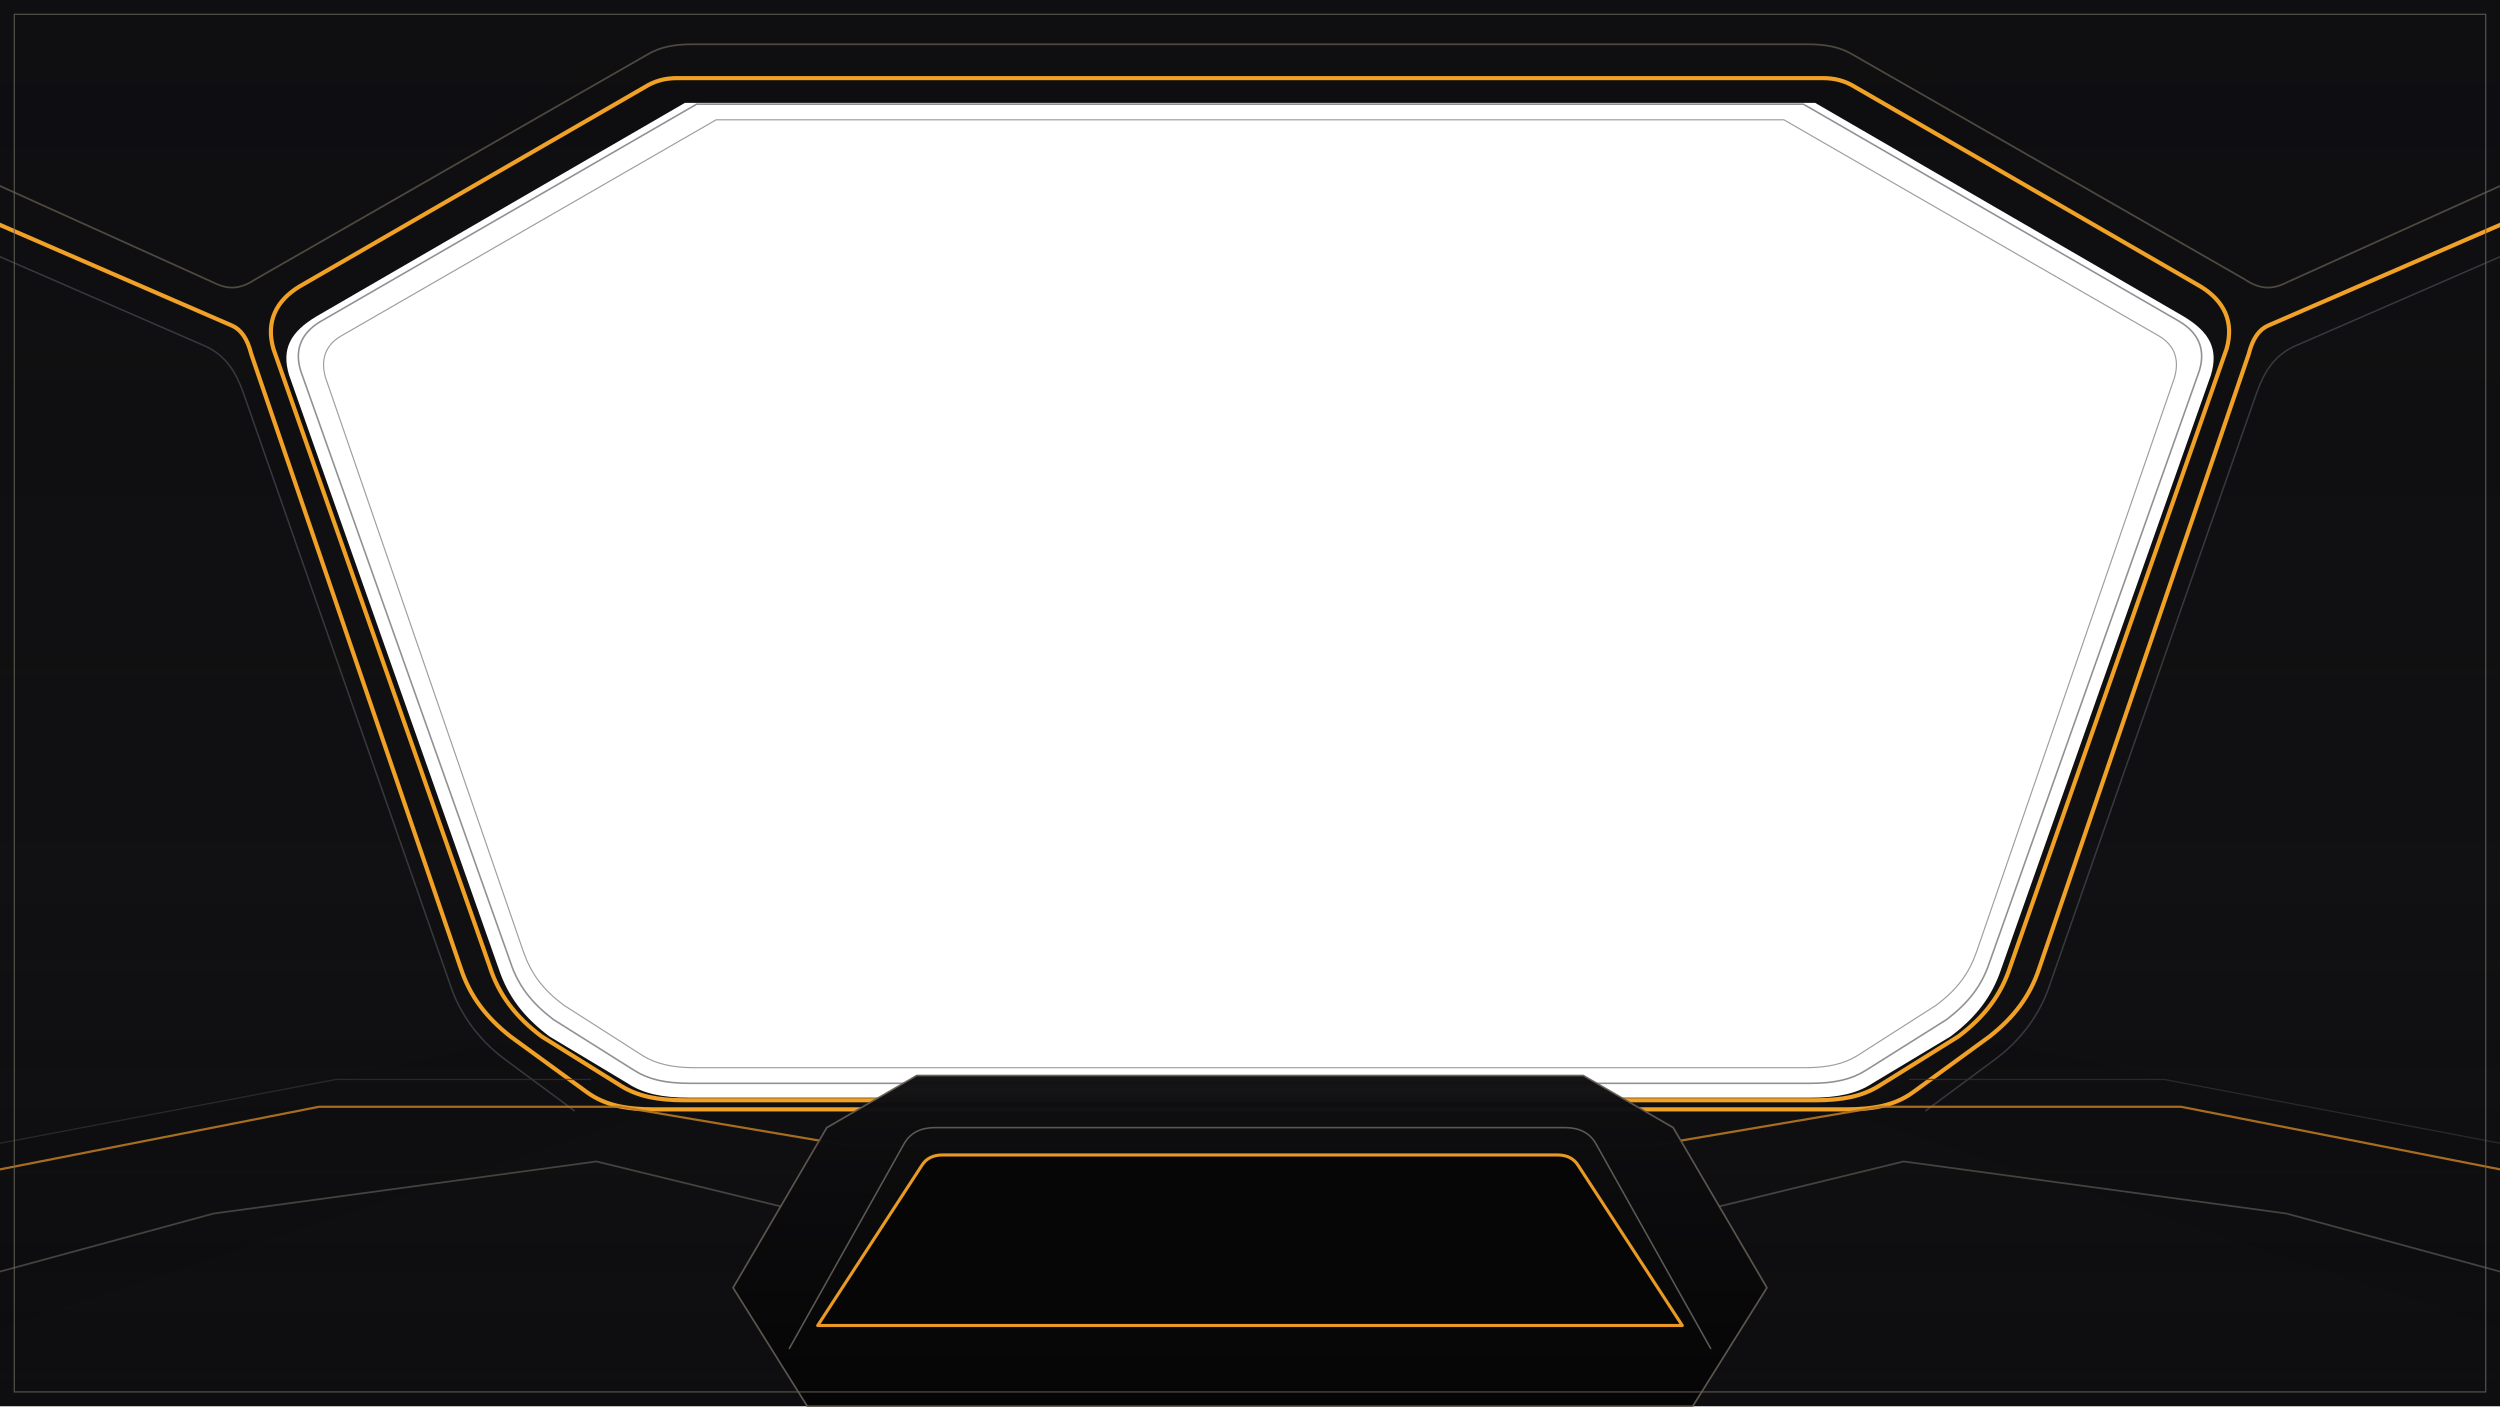
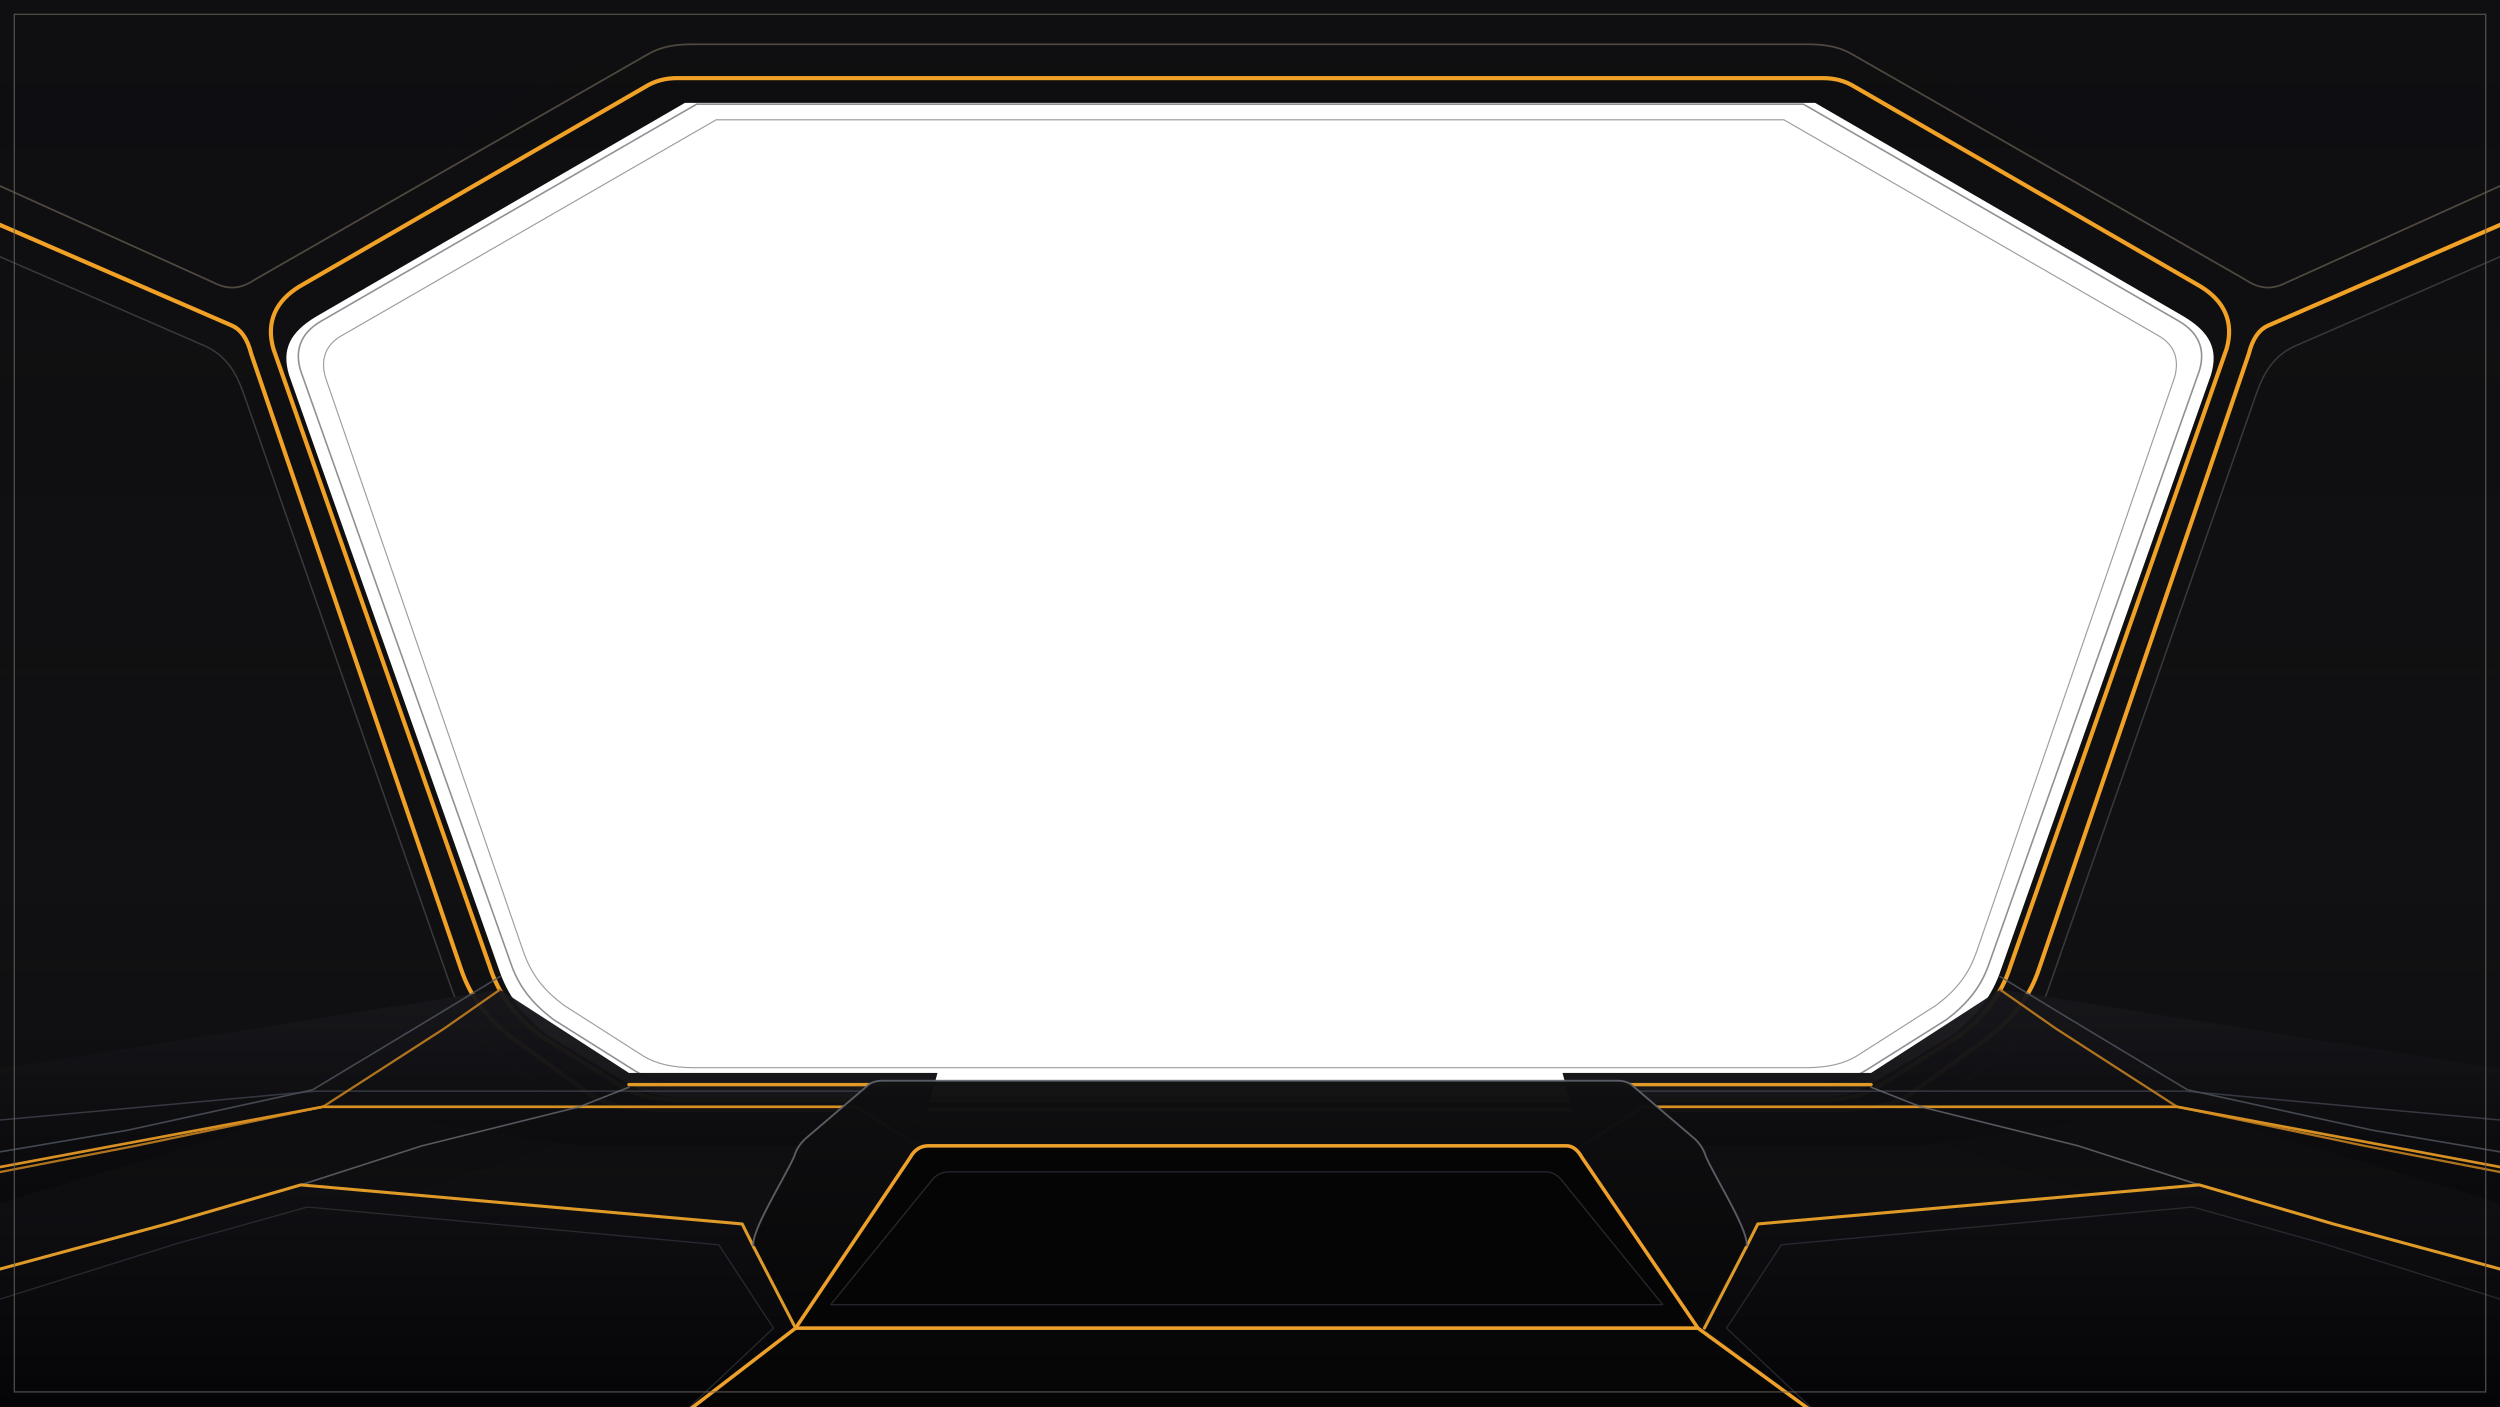
<svg xmlns="http://www.w3.org/2000/svg" width="1920" height="1080" viewBox="0 0 1920 1080">
  <defs>
    <linearGradient id="hull-metal" x1="0" y1="0" x2="0" y2="1080" gradientUnits="userSpaceOnUse">
      <stop offset="0" stop-color="#070709" stop-opacity="0.97" />
      <stop offset="0.63" stop-color="#040406" stop-opacity="0.95" />
      <stop offset="1" stop-color="#09090b" stop-opacity="0.98" />
    </linearGradient>
    <linearGradient id="console-metal" x1="960" y1="810" x2="960" y2="1080" gradientUnits="userSpaceOnUse">
      <stop offset="0" stop-color="#101012" stop-opacity="0.98" />
      <stop offset="1" stop-color="#050506" stop-opacity="0.99" />
    </linearGradient>
  </defs>
  <path id="cockpit-shell" fill="url(#hull-metal)" fill-rule="evenodd" d="M0 0H1920V1080H0Z        M526 79H1394        L1677 243        C1697 255 1704 268 1698 288        L1537 744        C1530 765 1518 781 1498 796        L1438 832        C1426 840 1411 843 1391 843        H529        C509 843 494 840 482 832        L422 796        C402 781 390 765 383 744        L222 288        C216 268 223 255 243 243Z" />
  <path fill="#111115" fill-opacity="0.34" d="M0 0H520L184 218L0 137Z" />
  <path fill="#111115" fill-opacity="0.34" d="M1920 0H1400L1736 218L1920 137Z" />
  <path fill="#0d0d10" fill-opacity="0.34" d="M0 878L386 801L510 852L0 1020Z" />
  <path fill="#0d0d10" fill-opacity="0.34" d="M1920 878L1534 801L1410 852L1920 1020Z" />
  <path id="casting-outer-contour" fill="none" stroke="#746b5d" stroke-opacity="0.62" stroke-width="1.35" stroke-linecap="round" stroke-linejoin="round" d="M-24 132L164 217        C176 223 185 222 197 214        L497 42        C507 36 518 34 532 34H1388        C1402 34 1413 36 1423 42        L1723 214        C1735 222 1744 223 1756 217L1944 132" />
  <path id="arm-outer-pillar-ridge" fill="none" stroke="#f0a126" stroke-width="3.2" stroke-linecap="round" stroke-linejoin="round" d="M-34 158L178 250        C185 253 190 260 193 272        L354 744        C361 765 373 781 392 796        L451 839        C465 849 481 852 503 852H1417        C1439 852 1455 849 1469 839        L1528 796        C1547 781 1559 765 1566 744        L1727 272        C1730 260 1735 253 1742 250L1954 158" />
  <path id="roof-inner-pillar-ridge" fill="none" stroke="#f0a126" stroke-width="3.2" stroke-linecap="round" stroke-linejoin="round" d="M520 60H1400        C1409 60 1417 62 1425 67L1690 220        C1708 231 1716 247 1710 268        L1544 742        C1537 764 1524 781 1504 796        L1443 834        C1430 842 1415 845 1394 845H526        C505 845 490 842 477 834        L416 796        C396 781 383 764 376 742        L210 268        C204 247 212 231 230 220L495 67        C503 62 511 60 520 60Z" />
  <path id="windshield-inner-companion" fill="none" stroke="#60636a" stroke-opacity="0.7" stroke-width="1.25" stroke-linecap="round" stroke-linejoin="round" d="M535 80H1385L1674 247        C1689 256 1694 269 1689 285L1528 739        C1522 757 1512 770 1495 783L1433 822        C1422 829 1409 832 1390 832H530        C511 832 498 829 487 822L425 783        C408 770 398 757 392 739L231 285        C226 269 231 256 246 247Z" />
  <path id="windshield-depth-companion" fill="none" stroke="#383e47" stroke-opacity="0.5" stroke-width="0.9" stroke-linecap="round" stroke-linejoin="round" d="M550 92H1370L1658 258        C1670 265 1674 276 1670 290L1518 731        C1512 748 1503 760 1487 772L1426 811        C1416 817 1404 820 1386 820H534        C516 820 504 817 494 811L433 772        C417 760 408 748 402 731L250 290        C246 276 250 265 262 258Z" />
  <path id="casting-shadow-contour" fill="none" stroke="#41454c" stroke-opacity="0.78" stroke-width="1.15" stroke-linecap="round" stroke-linejoin="round" d="M-28 185L158 266        C173 273 181 285 187 302L346 757        C353 778 367 798 387 813L441 853        M1479 853L1533 813        C1553 798 1567 778 1574 757L1733 302        C1739 285 1747 273 1762 266L1948 185" />
-   <path id="deck-upper-ridge" fill="none" stroke="#b8781f" stroke-opacity="0.9" stroke-width="1.7" stroke-linecap="round" stroke-linejoin="round" d="M-20 902L245 850L476 850L653 880H1267L1444 850H1675L1940 902" />
-   <path id="deck-lower-ridge" fill="none" stroke="#5b5751" stroke-opacity="0.72" stroke-width="1.35" stroke-linecap="round" stroke-linejoin="round" d="M-20 982L164 932L458 892L618 931        M1302 931L1462 892L1756 932L1940 982" />
-   <path fill="none" stroke="#35322e" stroke-opacity="0.75" stroke-width="1" d="M0 878L258 829L454 829M1920 878L1662 829L1466 829" />
-   <path id="console-housing" fill="url(#console-metal)" stroke="#655e55" stroke-opacity="0.9" stroke-width="1.3" stroke-linejoin="round" d="M620 1080L563 989L635 866L704 826H1216L1285 866L1357 989L1300 1080Z" />
-   <path id="console-screen" fill="#070708" fill-opacity="0.98" stroke="#e89a25" stroke-width="2.4" stroke-linejoin="round" d="M628 1018L708 895Q713 887 724 887H1196Q1207 887 1212 895L1292 1018Z" />
-   <path fill="none" stroke="#5d5952" stroke-width="1.2" stroke-linejoin="round" d="M606 1036L694 879Q701 866 718 866H1202Q1219 866 1226 879L1314 1036" />
+   <defs>
+     <linearGradient id="deck-shelf-metal" x1="0" y1="760" x2="0" y2="1010" gradientUnits="userSpaceOnUse">
+       <stop offset="0" stop-color="#17171b" stop-opacity="0.96" />
+       <stop offset="0.48" stop-color="#0c0c0f" stop-opacity="0.98" />
+       <stop offset="1" stop-color="#060608" stop-opacity="0.99" />
+     </linearGradient>
+     <linearGradient id="instrument-metal" x1="0" y1="900" x2="0" y2="1080" gradientUnits="userSpaceOnUse">
+       <stop offset="0" stop-color="#111115" stop-opacity="0.98" />
+       <stop offset="1" stop-color="#050507" stop-opacity="0.99" />
+     </linearGradient>
+   </defs>
+   <g id="lower-deck-left">
+     <path id="left-deck-shelf-plate" fill="url(#deck-shelf-metal)" d="M-20 824L384 760L483 824H720L705 880H445L248 850L-20 930Z" />
+     <path id="left-instrument-panel-plate" fill="url(#instrument-metal)" d="M-20 928L128 940L231 910L570 940L611 1020L520 1090H-20Z" />
+     <path id="left-upper-flare-companion" fill="none" stroke="#555a63" stroke-opacity="0.76" stroke-width="1.25" stroke-linecap="round" stroke-linejoin="round" d="M384 750L333 781L240 837L98 868L-20 888" />
+     <path id="left-shelf-companion" fill="none" stroke="#444952" stroke-opacity="0.72" stroke-width="1.15" stroke-linecap="round" stroke-linejoin="round" d="M-20 862L242 838H452L665 838L714 868" />
+     <path id="left-panel-companion" fill="none" stroke="#353941" stroke-opacity="0.66" stroke-width="1" stroke-linecap="round" stroke-linejoin="round" d="M-20 1004L136 955L236 927L552 956L594 1020L526 1084" />
+     <path id="left-upper-flare-primary" fill="none" stroke="#bd7c20" stroke-opacity="0.92" stroke-width="1.75" stroke-linecap="round" stroke-linejoin="round" d="M384 760L341 790L248 850L104 880L-20 904" />
+     <path id="left-shelf-primary" fill="none" stroke="#d89023" stroke-width="2.05" stroke-linecap="round" stroke-linejoin="round" d="M-20 900L248 850H445L658 850L705 880" />
+     <path id="left-lower-flare" fill="none" stroke="#666971" stroke-opacity="0.8" stroke-width="1.25" stroke-linecap="round" stroke-linejoin="round" d="M483 835L445 850L324 880L231 910" />
+     <path id="left-panel-primary-exterior" fill="none" stroke="#e09a28" stroke-width="2.35" stroke-linecap="round" stroke-linejoin="round" d="M-20 980L128 940L231 910L570 940L579 958" />
+   </g>
+   <use href="#lower-deck-left" transform="translate(1920 0) scale(-1 1)" />
+   <path id="canopy-primary-sill" fill="none" stroke="#e19a28" stroke-width="2.6" stroke-linecap="round" d="M483 833H1437" />
+   <path id="console-cowl-plate" fill="url(#console-metal)" d="M520 1090L611 1020L579 958        C574.5 949 602 906 610 888Q612 881 618 875L666 834Q670 830 678 830        H1242Q1250 830 1254 834L1302 875Q1308 881 1310 888        C1318 906 1345.5 949 1341 958L1304 1020L1400 1090Z" />
+   <path id="console-cowl-outer-contour" fill="none" stroke="#62666e" stroke-opacity="0.88" stroke-width="1.45" stroke-linecap="butt" stroke-linejoin="round" d="M585 970L579 958        C574.5 949 602 906 610 888Q612 881 618 875L666 834Q670 830 678 830        H1242Q1250 830 1254 834L1302 875Q1308 881 1310 888        C1318 906 1345.5 949 1341 958L1335 970" />
+   <g id="lower-brace-interior-left">
+     <path id="left-panel-primary-interior" fill="none" stroke="#e09a28" stroke-width="2.35" stroke-linecap="round" stroke-linejoin="round" d="M579 958L611 1020" />
+   </g>
+   <use href="#lower-brace-interior-left" transform="translate(1920 0) scale(-1 1)" />
+   <path id="console-screen" fill="#060607" fill-opacity="0.99" d="M611 1020L699 889Q704 880 713 880H1203Q1210 880 1215 889L1304 1020Z" />
+   <path id="console-screen-inset-seam" fill="none" stroke="#353941" stroke-opacity="0.68" stroke-width="1" stroke-linejoin="round" d="M638 1002L716 906Q721 900 729 900H1187Q1194 900 1199 906L1277 1002Z" />
+   <path id="console-bezel-load-path" fill="none" stroke="#eda02a" stroke-width="2.75" stroke-linecap="round" stroke-linejoin="round" d="M520 1090L611 1020L699 889Q704 880 713 880H1203Q1210 880 1215 889L1304 1020L1400 1090        M611 1020H1304" />
  <rect x="11" y="11" width="1898" height="1058" fill="none" stroke="#69635c" stroke-opacity="0.72" stroke-width="1" />
</svg>
